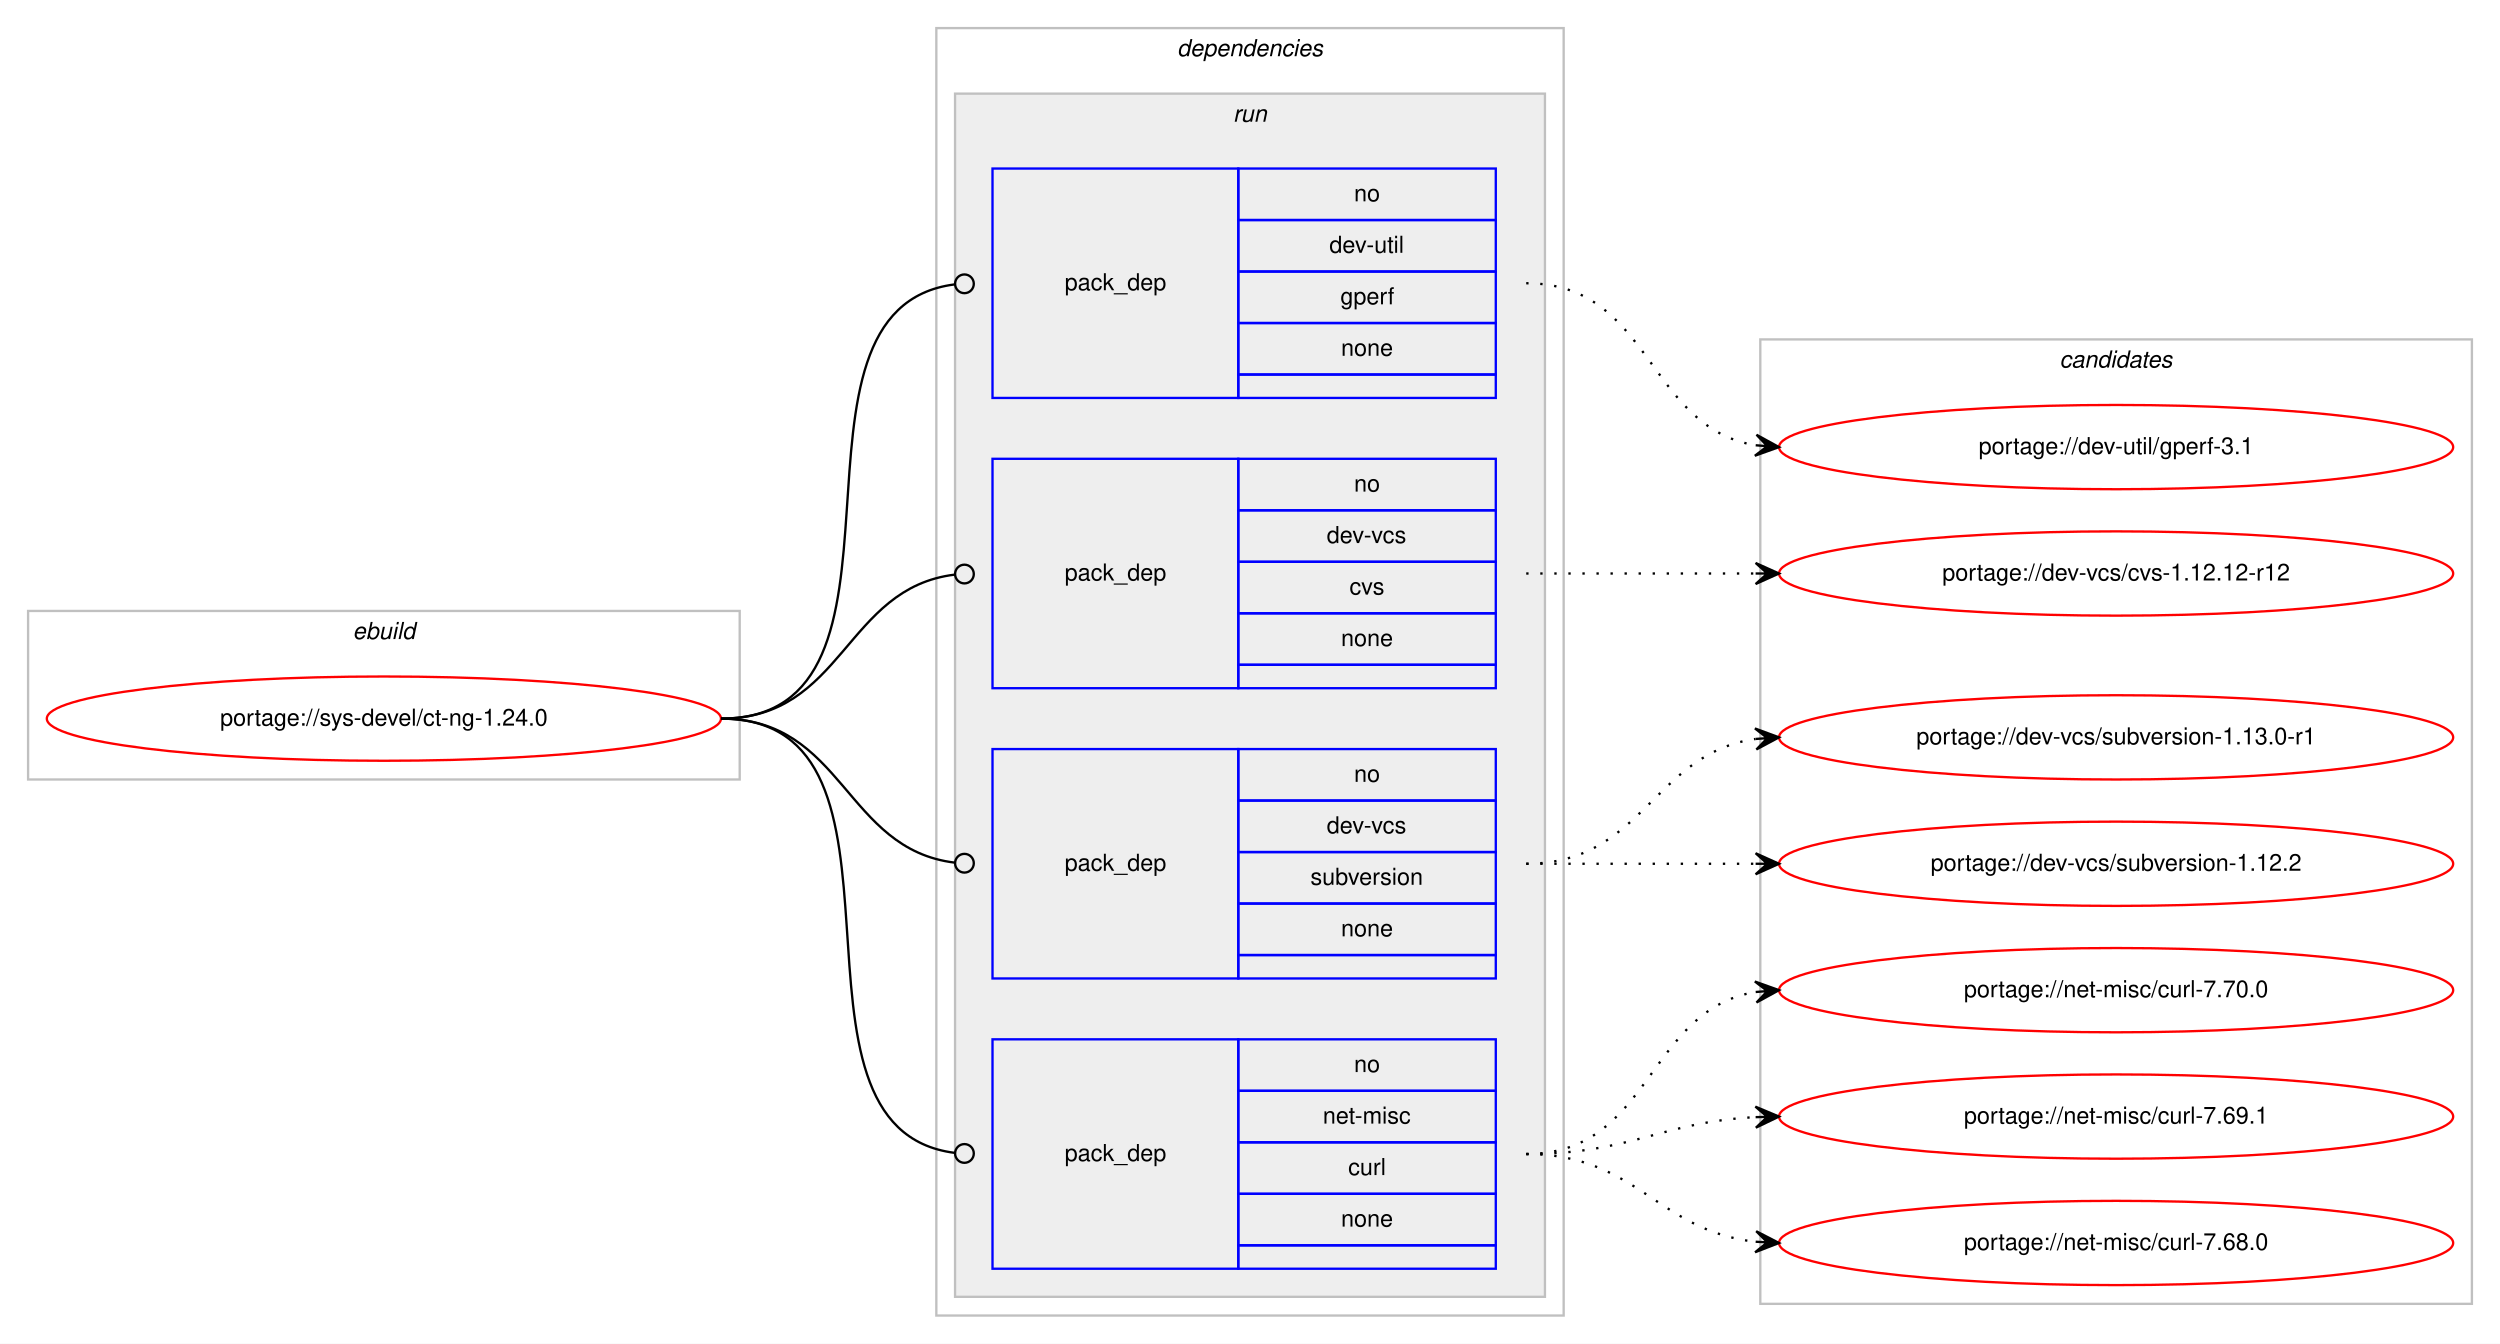
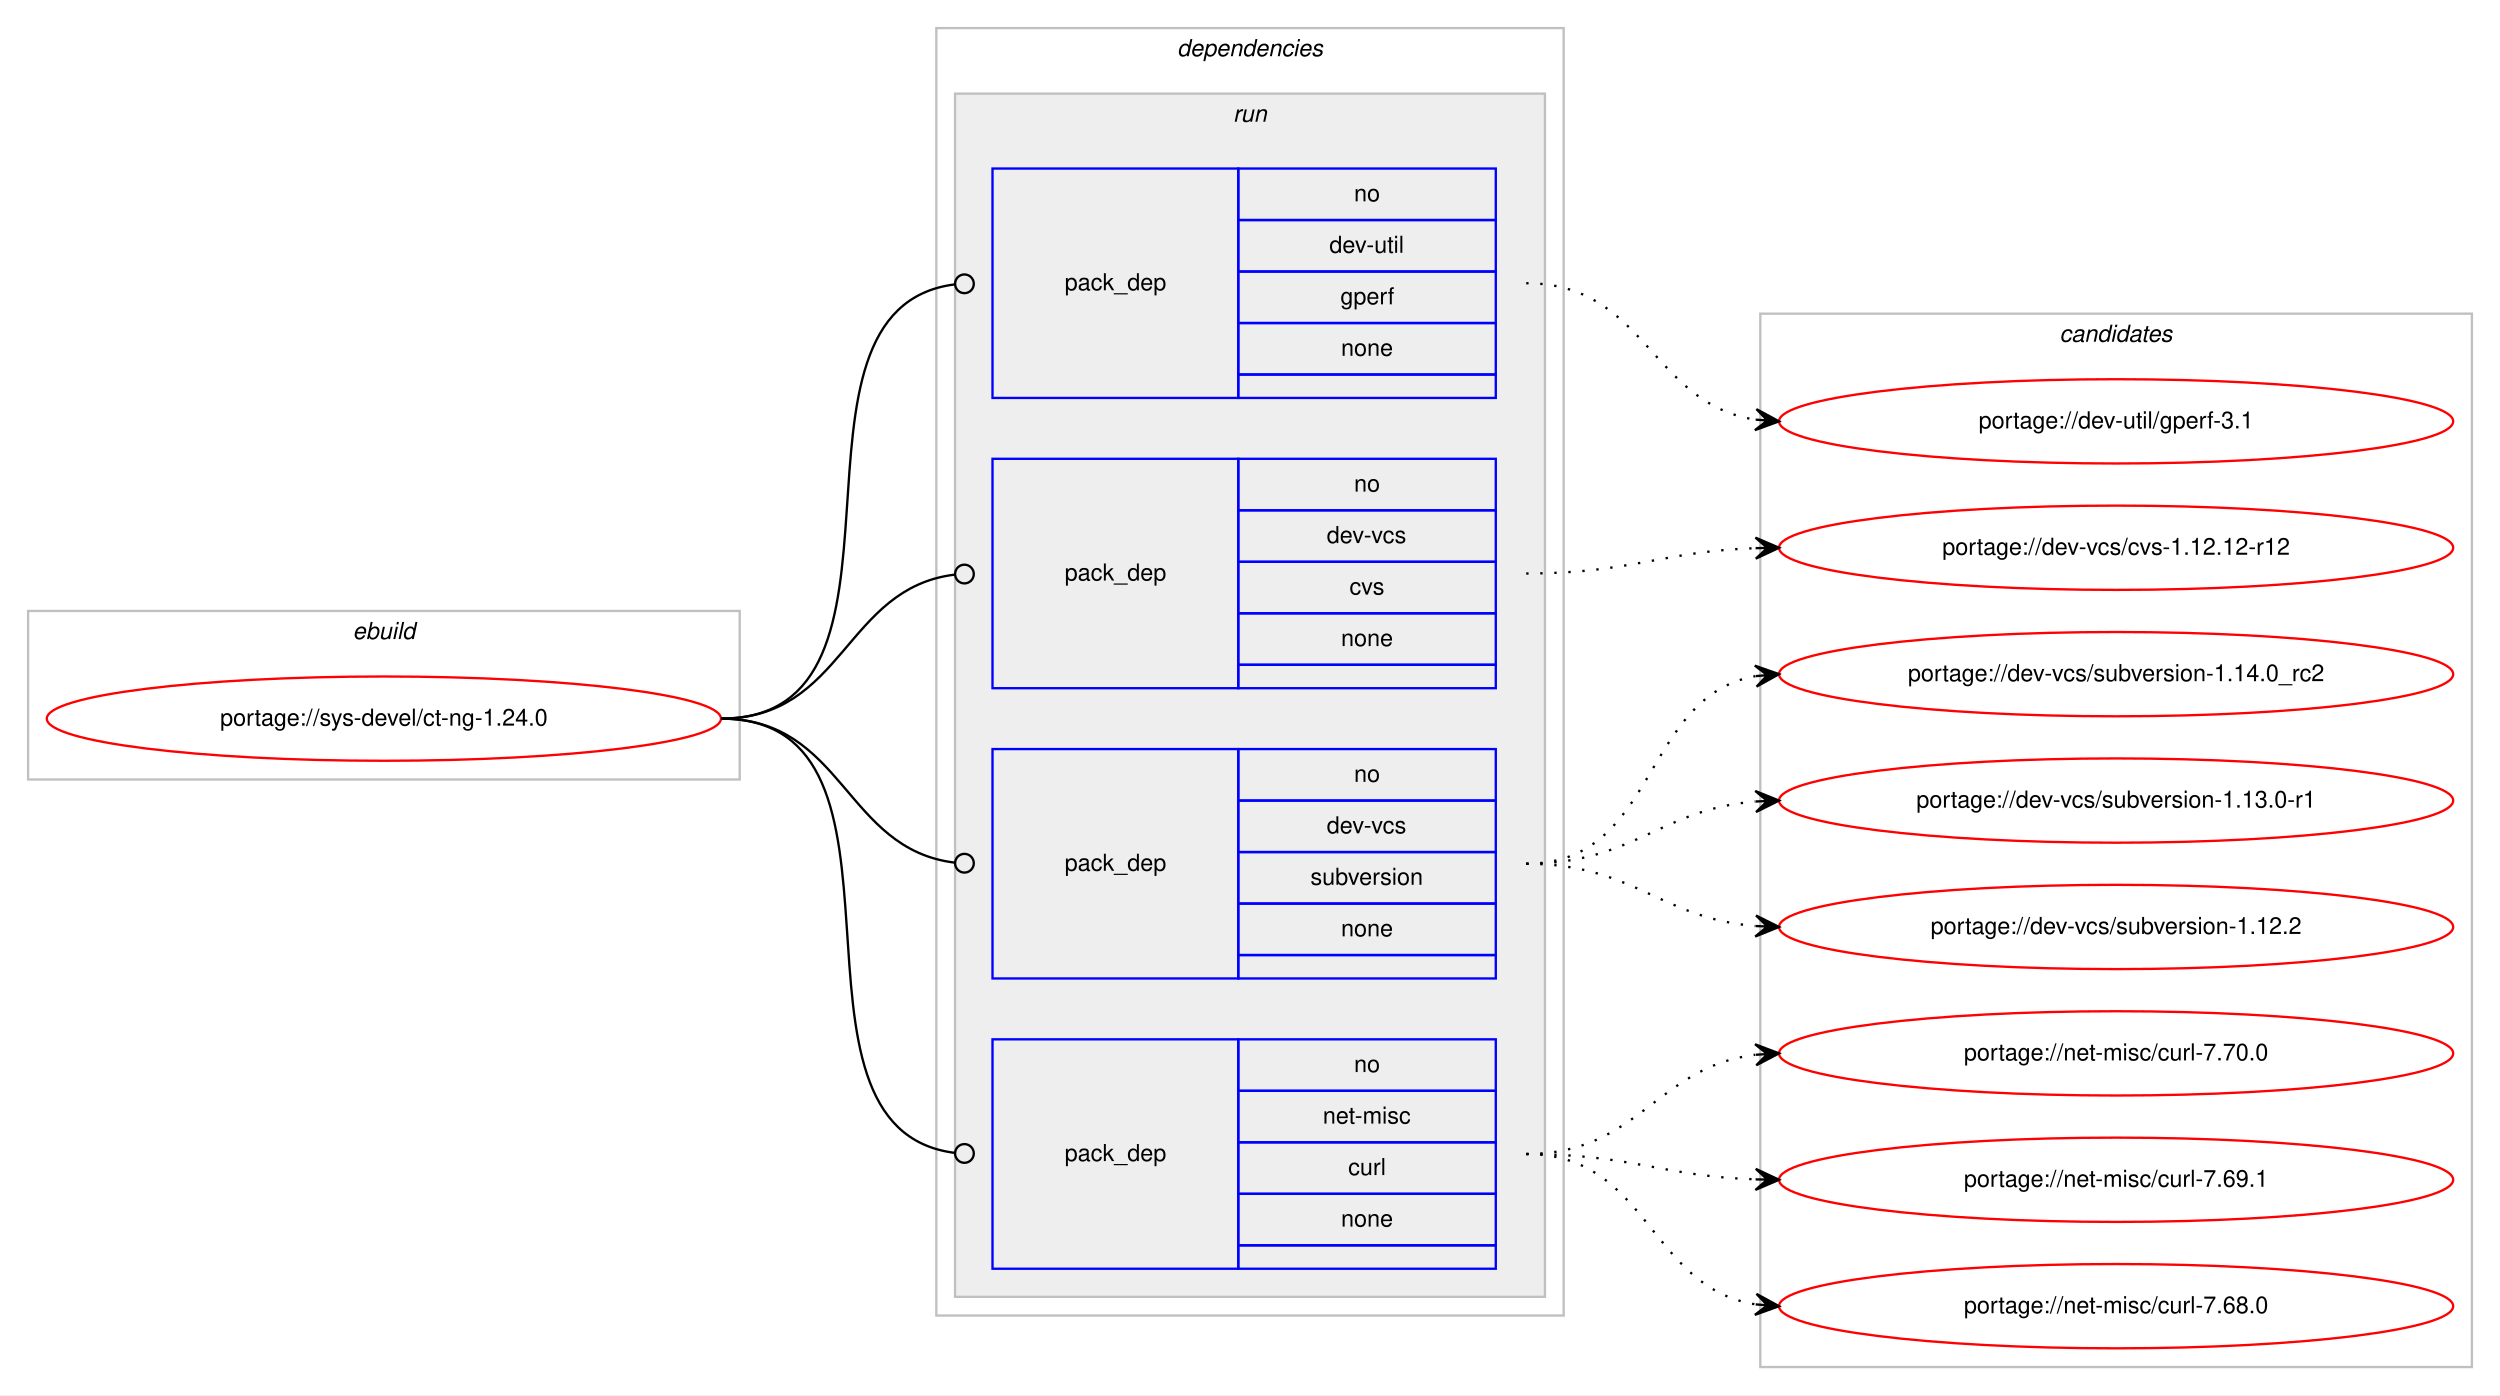
- <svg xmlns="http://www.w3.org/2000/svg" xmlns:xlink="http://www.w3.org/1999/xlink" width="1068pt" height="574pt" viewBox="0.00 0.00 1068.00 574.00">
-   <g id="graph0" class="graph" transform="scale(1 1) rotate(0) translate(4 570)">
-     <polygon fill="#ffffff" stroke="transparent" points="-4,4 -4,-570 1064,-570 1064,4 -4,4" />
+ <svg xmlns="http://www.w3.org/2000/svg" xmlns:xlink="http://www.w3.org/1999/xlink" width="1068pt" height="596pt" viewBox="0.00 0.00 1068.00 596.00">
+   <g id="graph0" class="graph" transform="scale(1 1) rotate(0) translate(4 592)">
+     <polygon fill="#ffffff" stroke="transparent" points="-4,4 -4,-592 1064,-592 1064,4 -4,4" />
    <g id="clust1" class="cluster">
-       <polygon fill="none" stroke="#c0c0c0" points="8,-237 8,-309 312,-309 312,-237 8,-237" />
-       <text text-anchor="start" x="146.663" y="-297" font-family="Helvetica,sans-Serif" font-style="italic" font-size="10.00" fill="#000000">ebuild</text>
+       <polygon fill="none" stroke="#c0c0c0" points="8,-259 8,-331 312,-331 312,-259 8,-259" />
+       <text text-anchor="start" x="146.663" y="-319" font-family="Helvetica,sans-Serif" font-style="italic" font-size="10.00" fill="#000000">ebuild</text>
    </g>
    <g id="clust2" class="cluster">
-       <polygon fill="none" stroke="#c0c0c0" points="396,-8 396,-558 664,-558 664,-8 396,-8" />
-       <text text-anchor="start" x="498.875" y="-546" font-family="Helvetica,sans-Serif" font-style="italic" font-size="10.00" fill="#000000">dependencies</text>
+       <polygon fill="none" stroke="#c0c0c0" points="396,-30 396,-580 664,-580 664,-30 396,-30" />
+       <text text-anchor="start" x="498.875" y="-568" font-family="Helvetica,sans-Serif" font-style="italic" font-size="10.00" fill="#000000">dependencies</text>
    </g>
    <g id="clust5" class="cluster">
-       <polygon fill="#eeeeee" stroke="#c0c0c0" points="404,-16 404,-530 656,-530 656,-16 404,-16" />
-       <text text-anchor="start" x="522.777" y="-518" font-family="Helvetica,sans-Serif" font-style="italic" font-size="10.00" fill="#000000">run</text>
+       <polygon fill="#eeeeee" stroke="#c0c0c0" points="404,-38 404,-552 656,-552 656,-38 404,-38" />
+       <text text-anchor="start" x="522.777" y="-540" font-family="Helvetica,sans-Serif" font-style="italic" font-size="10.00" fill="#000000">run</text>
    </g>
    <g id="clust10" class="cluster">
-       <polygon fill="none" stroke="#c0c0c0" points="748,-13 748,-425 1052,-425 1052,-13 748,-13" />
-       <text text-anchor="start" x="875.824" y="-413" font-family="Helvetica,sans-Serif" font-style="italic" font-size="10.00" fill="#000000">candidates</text>
+       <polygon fill="none" stroke="#c0c0c0" points="748,-8 748,-458 1052,-458 1052,-8 748,-8" />
+       <text text-anchor="start" x="875.824" y="-446" font-family="Helvetica,sans-Serif" font-style="italic" font-size="10.00" fill="#000000">candidates</text>
    </g>
    <g id="node1" class="node">
      <g id="a_node1">
        <a xlink:href="../sys-devel/ct-ng-1.24.0.svg" xlink:title="portage://sys-devel/ct-ng-1.24.0">
-           <ellipse fill="none" stroke="#ff0000" cx="160" cy="-263" rx="144" ry="18" />
-           <text text-anchor="middle" x="160" y="-260" font-family="Helvetica,sans-Serif" font-size="10.00" fill="#000000">portage://sys-devel/ct-ng-1.24.0</text>
+           <ellipse fill="none" stroke="#ff0000" cx="160" cy="-285" rx="144" ry="18" />
+           <text text-anchor="middle" x="160" y="-282" font-family="Helvetica,sans-Serif" font-size="10.00" fill="#000000">portage://sys-devel/ct-ng-1.24.0</text>
        </a>
      </g>
    </g>
    <g id="node2" class="node">
-       <polygon fill="none" stroke="#0000ff" points="420,-400 420,-498 525,-498 525,-400 420,-400" />
-       <text text-anchor="start" x="450.823" y="-446" font-family="Helvetica,sans-Serif" font-size="10.00" fill="#000000">pack_dep</text>
+       <polygon fill="none" stroke="#0000ff" points="420,-422 420,-520 525,-520 525,-422 420,-422" />
+       <text text-anchor="start" x="450.823" y="-468" font-family="Helvetica,sans-Serif" font-size="10.00" fill="#000000">pack_dep</text>
+       <polygon fill="none" stroke="#0000ff" points="525,-498 525,-520 635,-520 635,-498 525,-498" />
+       <text text-anchor="start" x="574.441" y="-506" font-family="Helvetica,sans-Serif" font-size="10.00" fill="#000000">no</text>
      <polygon fill="none" stroke="#0000ff" points="525,-476 525,-498 635,-498 635,-476 525,-476" />
-       <text text-anchor="start" x="574.441" y="-484" font-family="Helvetica,sans-Serif" font-size="10.00" fill="#000000">no</text>
+       <text text-anchor="start" x="563.889" y="-484" font-family="Helvetica,sans-Serif" font-size="10.00" fill="#000000">dev-util</text>
      <polygon fill="none" stroke="#0000ff" points="525,-454 525,-476 635,-476 635,-454 525,-454" />
-       <text text-anchor="start" x="563.889" y="-462" font-family="Helvetica,sans-Serif" font-size="10.00" fill="#000000">dev-util</text>
+       <text text-anchor="start" x="568.607" y="-462" font-family="Helvetica,sans-Serif" font-size="10.00" fill="#000000">gperf</text>
      <polygon fill="none" stroke="#0000ff" points="525,-432 525,-454 635,-454 635,-432 525,-432" />
-       <text text-anchor="start" x="568.607" y="-440" font-family="Helvetica,sans-Serif" font-size="10.00" fill="#000000">gperf</text>
-       <polygon fill="none" stroke="#0000ff" points="525,-410 525,-432 635,-432 635,-410 525,-410" />
-       <text text-anchor="start" x="568.882" y="-418" font-family="Helvetica,sans-Serif" font-size="10.00" fill="#000000">none</text>
-       <polygon fill="none" stroke="#0000ff" points="525,-400 525,-410 635,-410 635,-400 525,-400" />
+       <text text-anchor="start" x="568.882" y="-440" font-family="Helvetica,sans-Serif" font-size="10.00" fill="#000000">none</text>
+       <polygon fill="none" stroke="#0000ff" points="525,-422 525,-432 635,-432 635,-422 525,-422" />
    </g>
    <g id="edge1" class="edge">
-       <path fill="none" stroke="#000000" d="M304,-263C396.698,-263 321.281,-437.909 403.8,-448.499" />
-       <ellipse fill="none" stroke="#000000" cx="408.007" cy="-448.756" rx="4" ry="4" />
+       <path fill="none" stroke="#000000" d="M304,-285C396.698,-285 321.281,-459.909 403.8,-470.499" />
+       <ellipse fill="none" stroke="#000000" cx="408.007" cy="-470.756" rx="4" ry="4" />
    </g>
    <g id="node3" class="node">
-       <polygon fill="none" stroke="#0000ff" points="420,-276 420,-374 525,-374 525,-276 420,-276" />
-       <text text-anchor="start" x="450.823" y="-322" font-family="Helvetica,sans-Serif" font-size="10.00" fill="#000000">pack_dep</text>
+       <polygon fill="none" stroke="#0000ff" points="420,-298 420,-396 525,-396 525,-298 420,-298" />
+       <text text-anchor="start" x="450.823" y="-344" font-family="Helvetica,sans-Serif" font-size="10.00" fill="#000000">pack_dep</text>
+       <polygon fill="none" stroke="#0000ff" points="525,-374 525,-396 635,-396 635,-374 525,-374" />
+       <text text-anchor="start" x="574.441" y="-382" font-family="Helvetica,sans-Serif" font-size="10.00" fill="#000000">no</text>
      <polygon fill="none" stroke="#0000ff" points="525,-352 525,-374 635,-374 635,-352 525,-352" />
-       <text text-anchor="start" x="574.441" y="-360" font-family="Helvetica,sans-Serif" font-size="10.00" fill="#000000">no</text>
+       <text text-anchor="start" x="562.777" y="-360" font-family="Helvetica,sans-Serif" font-size="10.00" fill="#000000">dev-vcs</text>
      <polygon fill="none" stroke="#0000ff" points="525,-330 525,-352 635,-352 635,-330 525,-330" />
-       <text text-anchor="start" x="562.777" y="-338" font-family="Helvetica,sans-Serif" font-size="10.00" fill="#000000">dev-vcs</text>
+       <text text-anchor="start" x="572.5" y="-338" font-family="Helvetica,sans-Serif" font-size="10.00" fill="#000000">cvs</text>
      <polygon fill="none" stroke="#0000ff" points="525,-308 525,-330 635,-330 635,-308 525,-308" />
-       <text text-anchor="start" x="572.5" y="-316" font-family="Helvetica,sans-Serif" font-size="10.00" fill="#000000">cvs</text>
-       <polygon fill="none" stroke="#0000ff" points="525,-286 525,-308 635,-308 635,-286 525,-286" />
-       <text text-anchor="start" x="568.882" y="-294" font-family="Helvetica,sans-Serif" font-size="10.00" fill="#000000">none</text>
-       <polygon fill="none" stroke="#0000ff" points="525,-276 525,-286 635,-286 635,-276 525,-276" />
+       <text text-anchor="start" x="568.882" y="-316" font-family="Helvetica,sans-Serif" font-size="10.00" fill="#000000">none</text>
+       <polygon fill="none" stroke="#0000ff" points="525,-298 525,-308 635,-308 635,-298 525,-298" />
    </g>
    <g id="edge2" class="edge">
-       <path fill="none" stroke="#000000" d="M304,-263C356.537,-263 356.777,-318.863 404.002,-324.537" />
-       <ellipse fill="none" stroke="#000000" cx="408.007" cy="-324.769" rx="4" ry="4" />
+       <path fill="none" stroke="#000000" d="M304,-285C356.537,-285 356.777,-340.863 404.002,-346.537" />
+       <ellipse fill="none" stroke="#000000" cx="408.007" cy="-346.769" rx="4" ry="4" />
    </g>
    <g id="node4" class="node">
-       <polygon fill="none" stroke="#0000ff" points="420,-152 420,-250 525,-250 525,-152 420,-152" />
-       <text text-anchor="start" x="450.823" y="-198" font-family="Helvetica,sans-Serif" font-size="10.00" fill="#000000">pack_dep</text>
+       <polygon fill="none" stroke="#0000ff" points="420,-174 420,-272 525,-272 525,-174 420,-174" />
+       <text text-anchor="start" x="450.823" y="-220" font-family="Helvetica,sans-Serif" font-size="10.00" fill="#000000">pack_dep</text>
+       <polygon fill="none" stroke="#0000ff" points="525,-250 525,-272 635,-272 635,-250 525,-250" />
+       <text text-anchor="start" x="574.441" y="-258" font-family="Helvetica,sans-Serif" font-size="10.00" fill="#000000">no</text>
      <polygon fill="none" stroke="#0000ff" points="525,-228 525,-250 635,-250 635,-228 525,-228" />
-       <text text-anchor="start" x="574.441" y="-236" font-family="Helvetica,sans-Serif" font-size="10.00" fill="#000000">no</text>
+       <text text-anchor="start" x="562.777" y="-236" font-family="Helvetica,sans-Serif" font-size="10.00" fill="#000000">dev-vcs</text>
      <polygon fill="none" stroke="#0000ff" points="525,-206 525,-228 635,-228 635,-206 525,-206" />
-       <text text-anchor="start" x="562.777" y="-214" font-family="Helvetica,sans-Serif" font-size="10.00" fill="#000000">dev-vcs</text>
+       <text text-anchor="start" x="555.828" y="-214" font-family="Helvetica,sans-Serif" font-size="10.00" fill="#000000">subversion</text>
      <polygon fill="none" stroke="#0000ff" points="525,-184 525,-206 635,-206 635,-184 525,-184" />
-       <text text-anchor="start" x="555.828" y="-192" font-family="Helvetica,sans-Serif" font-size="10.00" fill="#000000">subversion</text>
-       <polygon fill="none" stroke="#0000ff" points="525,-162 525,-184 635,-184 635,-162 525,-162" />
-       <text text-anchor="start" x="568.882" y="-170" font-family="Helvetica,sans-Serif" font-size="10.00" fill="#000000">none</text>
-       <polygon fill="none" stroke="#0000ff" points="525,-152 525,-162 635,-162 635,-152 525,-152" />
+       <text text-anchor="start" x="568.882" y="-192" font-family="Helvetica,sans-Serif" font-size="10.00" fill="#000000">none</text>
+       <polygon fill="none" stroke="#0000ff" points="525,-174 525,-184 635,-184 635,-174 525,-174" />
    </g>
    <g id="edge3" class="edge">
-       <path fill="none" stroke="#000000" d="M304,-263C356.537,-263 356.777,-207.137 404.002,-201.463" />
-       <ellipse fill="none" stroke="#000000" cx="408.007" cy="-201.231" rx="4" ry="4" />
+       <path fill="none" stroke="#000000" d="M304,-285C356.537,-285 356.777,-229.137 404.002,-223.463" />
+       <ellipse fill="none" stroke="#000000" cx="408.007" cy="-223.231" rx="4" ry="4" />
    </g>
    <g id="node5" class="node">
-       <polygon fill="none" stroke="#0000ff" points="420,-28 420,-126 525,-126 525,-28 420,-28" />
-       <text text-anchor="start" x="450.823" y="-74" font-family="Helvetica,sans-Serif" font-size="10.00" fill="#000000">pack_dep</text>
+       <polygon fill="none" stroke="#0000ff" points="420,-50 420,-148 525,-148 525,-50 420,-50" />
+       <text text-anchor="start" x="450.823" y="-96" font-family="Helvetica,sans-Serif" font-size="10.00" fill="#000000">pack_dep</text>
+       <polygon fill="none" stroke="#0000ff" points="525,-126 525,-148 635,-148 635,-126 525,-126" />
+       <text text-anchor="start" x="574.441" y="-134" font-family="Helvetica,sans-Serif" font-size="10.00" fill="#000000">no</text>
      <polygon fill="none" stroke="#0000ff" points="525,-104 525,-126 635,-126 635,-104 525,-104" />
-       <text text-anchor="start" x="574.441" y="-112" font-family="Helvetica,sans-Serif" font-size="10.00" fill="#000000">no</text>
+       <text text-anchor="start" x="561.113" y="-112" font-family="Helvetica,sans-Serif" font-size="10.00" fill="#000000">net-misc</text>
      <polygon fill="none" stroke="#0000ff" points="525,-82 525,-104 635,-104 635,-82 525,-82" />
-       <text text-anchor="start" x="561.113" y="-90" font-family="Helvetica,sans-Serif" font-size="10.00" fill="#000000">net-misc</text>
+       <text text-anchor="start" x="571.947" y="-90" font-family="Helvetica,sans-Serif" font-size="10.00" fill="#000000">curl</text>
      <polygon fill="none" stroke="#0000ff" points="525,-60 525,-82 635,-82 635,-60 525,-60" />
-       <text text-anchor="start" x="571.947" y="-68" font-family="Helvetica,sans-Serif" font-size="10.00" fill="#000000">curl</text>
-       <polygon fill="none" stroke="#0000ff" points="525,-38 525,-60 635,-60 635,-38 525,-38" />
-       <text text-anchor="start" x="568.882" y="-46" font-family="Helvetica,sans-Serif" font-size="10.00" fill="#000000">none</text>
-       <polygon fill="none" stroke="#0000ff" points="525,-28 525,-38 635,-38 635,-28 525,-28" />
+       <text text-anchor="start" x="568.882" y="-68" font-family="Helvetica,sans-Serif" font-size="10.00" fill="#000000">none</text>
+       <polygon fill="none" stroke="#0000ff" points="525,-50 525,-60 635,-60 635,-50 525,-50" />
    </g>
    <g id="edge4" class="edge">
-       <path fill="none" stroke="#000000" d="M304,-263C396.698,-263 321.281,-88.091 403.8,-77.501" />
-       <ellipse fill="none" stroke="#000000" cx="408.007" cy="-77.244" rx="4" ry="4" />
+       <path fill="none" stroke="#000000" d="M304,-285C396.698,-285 321.281,-110.091 403.8,-99.501" />
+       <ellipse fill="none" stroke="#000000" cx="408.007" cy="-99.244" rx="4" ry="4" />
    </g>
    <g id="node6" class="node">
      <g id="a_node6">
        <a xlink:href="../dev-util/gperf-3.1.svg" xlink:title="portage://dev-util/gperf-3.1">
-           <ellipse fill="none" stroke="#ff0000" cx="900" cy="-379" rx="144" ry="18" />
-           <text text-anchor="middle" x="900" y="-376" font-family="Helvetica,sans-Serif" font-size="10.00" fill="#000000">portage://dev-util/gperf-3.1</text>
+           <ellipse fill="none" stroke="#ff0000" cx="900" cy="-412" rx="144" ry="18" />
+           <text text-anchor="middle" x="900" y="-409" font-family="Helvetica,sans-Serif" font-size="10.00" fill="#000000">portage://dev-util/gperf-3.1</text>
        </a>
      </g>
    </g>
    <g id="edge5" class="edge">
-       <path fill="none" stroke="#000000" stroke-dasharray="1,5" d="M648,-449C701.625,-449 699.351,-387.477 745.989,-379.786" />
-       <polygon fill="#000000" stroke="#000000" points="756,-379 746.383,-384.269 751.015,-379.392 746.031,-379.783 746.031,-379.783 746.031,-379.783 751.015,-379.392 745.678,-375.297 756,-379 756,-379" />
+       <path fill="none" stroke="#000000" stroke-dasharray="1,5" d="M648,-471C699.063,-471 701.242,-419.576 745.813,-412.746" />
+       <polygon fill="#000000" stroke="#000000" points="756,-412 746.355,-417.218 751.013,-412.365 746.027,-412.73 746.027,-412.73 746.027,-412.73 751.013,-412.365 745.698,-408.242 756,-412 756,-412" />
    </g>
    <g id="node7" class="node">
      <g id="a_node7">
        <a xlink:href="../dev-vcs/cvs-1.12.12-r12.svg" xlink:title="portage://dev-vcs/cvs-1.12.12-r12">
-           <ellipse fill="none" stroke="#ff0000" cx="900" cy="-325" rx="144" ry="18" />
-           <text text-anchor="middle" x="900" y="-322" font-family="Helvetica,sans-Serif" font-size="10.00" fill="#000000">portage://dev-vcs/cvs-1.12.12-r12</text>
+           <ellipse fill="none" stroke="#ff0000" cx="900" cy="-358" rx="144" ry="18" />
+           <text text-anchor="middle" x="900" y="-355" font-family="Helvetica,sans-Serif" font-size="10.00" fill="#000000">portage://dev-vcs/cvs-1.12.12-r12</text>
        </a>
      </g>
    </g>
    <g id="edge6" class="edge">
-       <path fill="none" stroke="#000000" stroke-dasharray="1,5" d="M648,-325C692.438,-325 706.02,-325 745.878,-325" />
-       <polygon fill="#000000" stroke="#000000" points="756,-325 746,-329.5 751,-325 746,-325 746,-325 746,-325 751,-325 746,-320.5 756,-325 756,-325" />
+       <path fill="none" stroke="#000000" stroke-dasharray="1,5" d="M648,-347C692.667,-347 705.842,-356.428 745.834,-357.827" />
+       <polygon fill="#000000" stroke="#000000" points="756,-358 745.925,-362.329 751.001,-357.915 746.001,-357.83 746.001,-357.83 746.001,-357.83 751.001,-357.915 746.078,-353.331 756,-358 756,-358" />
    </g>
    <g id="node8" class="node">
      <g id="a_node8">
-         <a xlink:href="../dev-vcs/subversion-1.13.0-r1.svg" xlink:title="portage://dev-vcs/subversion-1.13.0-r1">
-           <ellipse fill="none" stroke="#ff0000" cx="900" cy="-255" rx="144" ry="18" />
-           <text text-anchor="middle" x="900" y="-252" font-family="Helvetica,sans-Serif" font-size="10.00" fill="#000000">portage://dev-vcs/subversion-1.13.0-r1</text>
+         <a xlink:href="../dev-vcs/subversion-1.14.0_rc2.svg" xlink:title="portage://dev-vcs/subversion-1.14.0_rc2">
+           <ellipse fill="none" stroke="#ff0000" cx="900" cy="-304" rx="144" ry="18" />
+           <text text-anchor="middle" x="900" y="-301" font-family="Helvetica,sans-Serif" font-size="10.00" fill="#000000">portage://dev-vcs/subversion-1.14.0_rc2</text>
        </a>
      </g>
    </g>
    <g id="edge7" class="edge">
-       <path fill="none" stroke="#000000" stroke-dasharray="1,5" d="M648,-201C698.102,-201 702.012,-248.066 745.979,-254.317" />
-       <polygon fill="#000000" stroke="#000000" points="756,-255 745.717,-258.81 751.012,-254.66 746.023,-254.32 746.023,-254.32 746.023,-254.32 751.012,-254.66 746.329,-249.831 756,-255 756,-255" />
+       <path fill="none" stroke="#000000" stroke-dasharray="1,5" d="M648,-223C704.367,-223 697.189,-294.488 745.861,-303.145" />
+       <polygon fill="#000000" stroke="#000000" points="756,-304 745.657,-307.644 751.018,-303.58 746.035,-303.16 746.035,-303.16 746.035,-303.16 751.018,-303.58 746.413,-298.676 756,-304 756,-304" />
    </g>
    <g id="node9" class="node">
      <g id="a_node9">
-         <a xlink:href="../dev-vcs/subversion-1.12.2.svg" xlink:title="portage://dev-vcs/subversion-1.12.2">
-           <ellipse fill="none" stroke="#ff0000" cx="900" cy="-201" rx="144" ry="18" />
-           <text text-anchor="middle" x="900" y="-198" font-family="Helvetica,sans-Serif" font-size="10.00" fill="#000000">portage://dev-vcs/subversion-1.12.2</text>
+         <a xlink:href="../dev-vcs/subversion-1.13.0-r1.svg" xlink:title="portage://dev-vcs/subversion-1.13.0-r1">
+           <ellipse fill="none" stroke="#ff0000" cx="900" cy="-250" rx="144" ry="18" />
+           <text text-anchor="middle" x="900" y="-247" font-family="Helvetica,sans-Serif" font-size="10.00" fill="#000000">portage://dev-vcs/subversion-1.13.0-r1</text>
        </a>
      </g>
    </g>
    <g id="edge8" class="edge">
-       <path fill="none" stroke="#000000" stroke-dasharray="1,5" d="M648,-201C692.438,-201 706.02,-201 745.878,-201" />
-       <polygon fill="#000000" stroke="#000000" points="756,-201 746,-205.5 751,-201 746,-201 746,-201 746,-201 751,-201 746,-196.5 756,-201 756,-201" />
+       <path fill="none" stroke="#000000" stroke-dasharray="1,5" d="M648,-223C693.902,-223 705.004,-246.239 745.876,-249.597" />
+       <polygon fill="#000000" stroke="#000000" points="756,-250 745.829,-254.099 751.004,-249.801 746.008,-249.602 746.008,-249.602 746.008,-249.602 751.004,-249.801 746.187,-245.106 756,-250 756,-250" />
    </g>
    <g id="node10" class="node">
      <g id="a_node10">
-         <a xlink:href="../net-misc/curl-7.70.0.svg" xlink:title="portage://net-misc/curl-7.70.0">
-           <ellipse fill="none" stroke="#ff0000" cx="900" cy="-147" rx="144" ry="18" />
-           <text text-anchor="middle" x="900" y="-144" font-family="Helvetica,sans-Serif" font-size="10.00" fill="#000000">portage://net-misc/curl-7.70.0</text>
+         <a xlink:href="../dev-vcs/subversion-1.12.2.svg" xlink:title="portage://dev-vcs/subversion-1.12.2">
+           <ellipse fill="none" stroke="#ff0000" cx="900" cy="-196" rx="144" ry="18" />
+           <text text-anchor="middle" x="900" y="-193" font-family="Helvetica,sans-Serif" font-size="10.00" fill="#000000">portage://dev-vcs/subversion-1.12.2</text>
        </a>
      </g>
    </g>
    <g id="edge9" class="edge">
-       <path fill="none" stroke="#000000" stroke-dasharray="1,5" d="M648,-77C701.625,-77 699.351,-138.523 745.989,-146.214" />
-       <polygon fill="#000000" stroke="#000000" points="756,-147 745.678,-150.703 751.015,-146.608 746.031,-146.217 746.031,-146.217 746.031,-146.217 751.015,-146.608 746.383,-141.731 756,-147 756,-147" />
+       <path fill="none" stroke="#000000" stroke-dasharray="1,5" d="M648,-223C693.902,-223 705.004,-199.761 745.876,-196.403" />
+       <polygon fill="#000000" stroke="#000000" points="756,-196 746.187,-200.894 751.004,-196.199 746.008,-196.398 746.008,-196.398 746.008,-196.398 751.004,-196.199 745.829,-191.901 756,-196 756,-196" />
    </g>
    <g id="node11" class="node">
      <g id="a_node11">
-         <a xlink:href="../net-misc/curl-7.69.1.svg" xlink:title="portage://net-misc/curl-7.69.1">
-           <ellipse fill="none" stroke="#ff0000" cx="900" cy="-93" rx="144" ry="18" />
-           <text text-anchor="middle" x="900" y="-90" font-family="Helvetica,sans-Serif" font-size="10.00" fill="#000000">portage://net-misc/curl-7.69.1</text>
+         <a xlink:href="../net-misc/curl-7.70.0.svg" xlink:title="portage://net-misc/curl-7.70.0">
+           <ellipse fill="none" stroke="#ff0000" cx="900" cy="-142" rx="144" ry="18" />
+           <text text-anchor="middle" x="900" y="-139" font-family="Helvetica,sans-Serif" font-size="10.00" fill="#000000">portage://net-misc/curl-7.70.0</text>
        </a>
      </g>
    </g>
    <g id="edge10" class="edge">
-       <path fill="none" stroke="#000000" stroke-dasharray="1,5" d="M648,-77C692.923,-77 705.643,-90.713 745.786,-92.749" />
-       <polygon fill="#000000" stroke="#000000" points="756,-93 745.892,-97.253 751.001,-92.877 746.003,-92.754 746.003,-92.754 746.003,-92.754 751.001,-92.877 746.114,-88.255 756,-93 756,-93" />
+       <path fill="none" stroke="#000000" stroke-dasharray="1,5" d="M648,-99C696.032,-99 703.446,-136.166 745.766,-141.392" />
+       <polygon fill="#000000" stroke="#000000" points="756,-142 745.751,-145.899 751.009,-141.703 746.018,-141.407 746.018,-141.407 746.018,-141.407 751.009,-141.703 746.284,-136.915 756,-142 756,-142" />
    </g>
    <g id="node12" class="node">
      <g id="a_node12">
-         <a xlink:href="../net-misc/curl-7.68.0.svg" xlink:title="portage://net-misc/curl-7.68.0">
-           <ellipse fill="none" stroke="#ff0000" cx="900" cy="-39" rx="144" ry="18" />
-           <text text-anchor="middle" x="900" y="-36" font-family="Helvetica,sans-Serif" font-size="10.00" fill="#000000">portage://net-misc/curl-7.68.0</text>
+         <a xlink:href="../net-misc/curl-7.69.1.svg" xlink:title="portage://net-misc/curl-7.69.1">
+           <ellipse fill="none" stroke="#ff0000" cx="900" cy="-88" rx="144" ry="18" />
+           <text text-anchor="middle" x="900" y="-85" font-family="Helvetica,sans-Serif" font-size="10.00" fill="#000000">portage://net-misc/curl-7.69.1</text>
        </a>
      </g>
    </g>
    <g id="edge11" class="edge">
-       <path fill="none" stroke="#000000" stroke-dasharray="1,5" d="M648,-77C695.307,-77 704.019,-44.156 745.898,-39.537" />
-       <polygon fill="#000000" stroke="#000000" points="756,-39 746.253,-44.025 751.007,-39.266 746.014,-39.531 746.014,-39.531 746.014,-39.531 751.007,-39.266 745.775,-35.037 756,-39 756,-39" />
+       <path fill="none" stroke="#000000" stroke-dasharray="1,5" d="M648,-99C692.667,-99 705.842,-89.572 745.834,-88.173" />
+       <polygon fill="#000000" stroke="#000000" points="756,-88 746.078,-92.669 751.001,-88.085 746.001,-88.17 746.001,-88.17 746.001,-88.17 751.001,-88.085 745.925,-83.671 756,-88 756,-88" />
+     </g>
+     <g id="node13" class="node">
+       <g id="a_node13">
+         <a xlink:href="../net-misc/curl-7.68.0.svg" xlink:title="portage://net-misc/curl-7.68.0">
+           <ellipse fill="none" stroke="#ff0000" cx="900" cy="-34" rx="144" ry="18" />
+           <text text-anchor="middle" x="900" y="-31" font-family="Helvetica,sans-Serif" font-size="10.00" fill="#000000">portage://net-misc/curl-7.68.0</text>
+         </a>
+       </g>
+     </g>
+     <g id="edge12" class="edge">
+       <path fill="none" stroke="#000000" stroke-dasharray="1,5" d="M648,-99C700.412,-99 700.249,-42.109 745.884,-34.775" />
+       <polygon fill="#000000" stroke="#000000" points="756,-34 746.373,-39.251 751.015,-34.382 746.029,-34.764 746.029,-34.764 746.029,-34.764 751.015,-34.382 745.685,-30.277 756,-34 756,-34" />
    </g>
  </g>
</svg>
